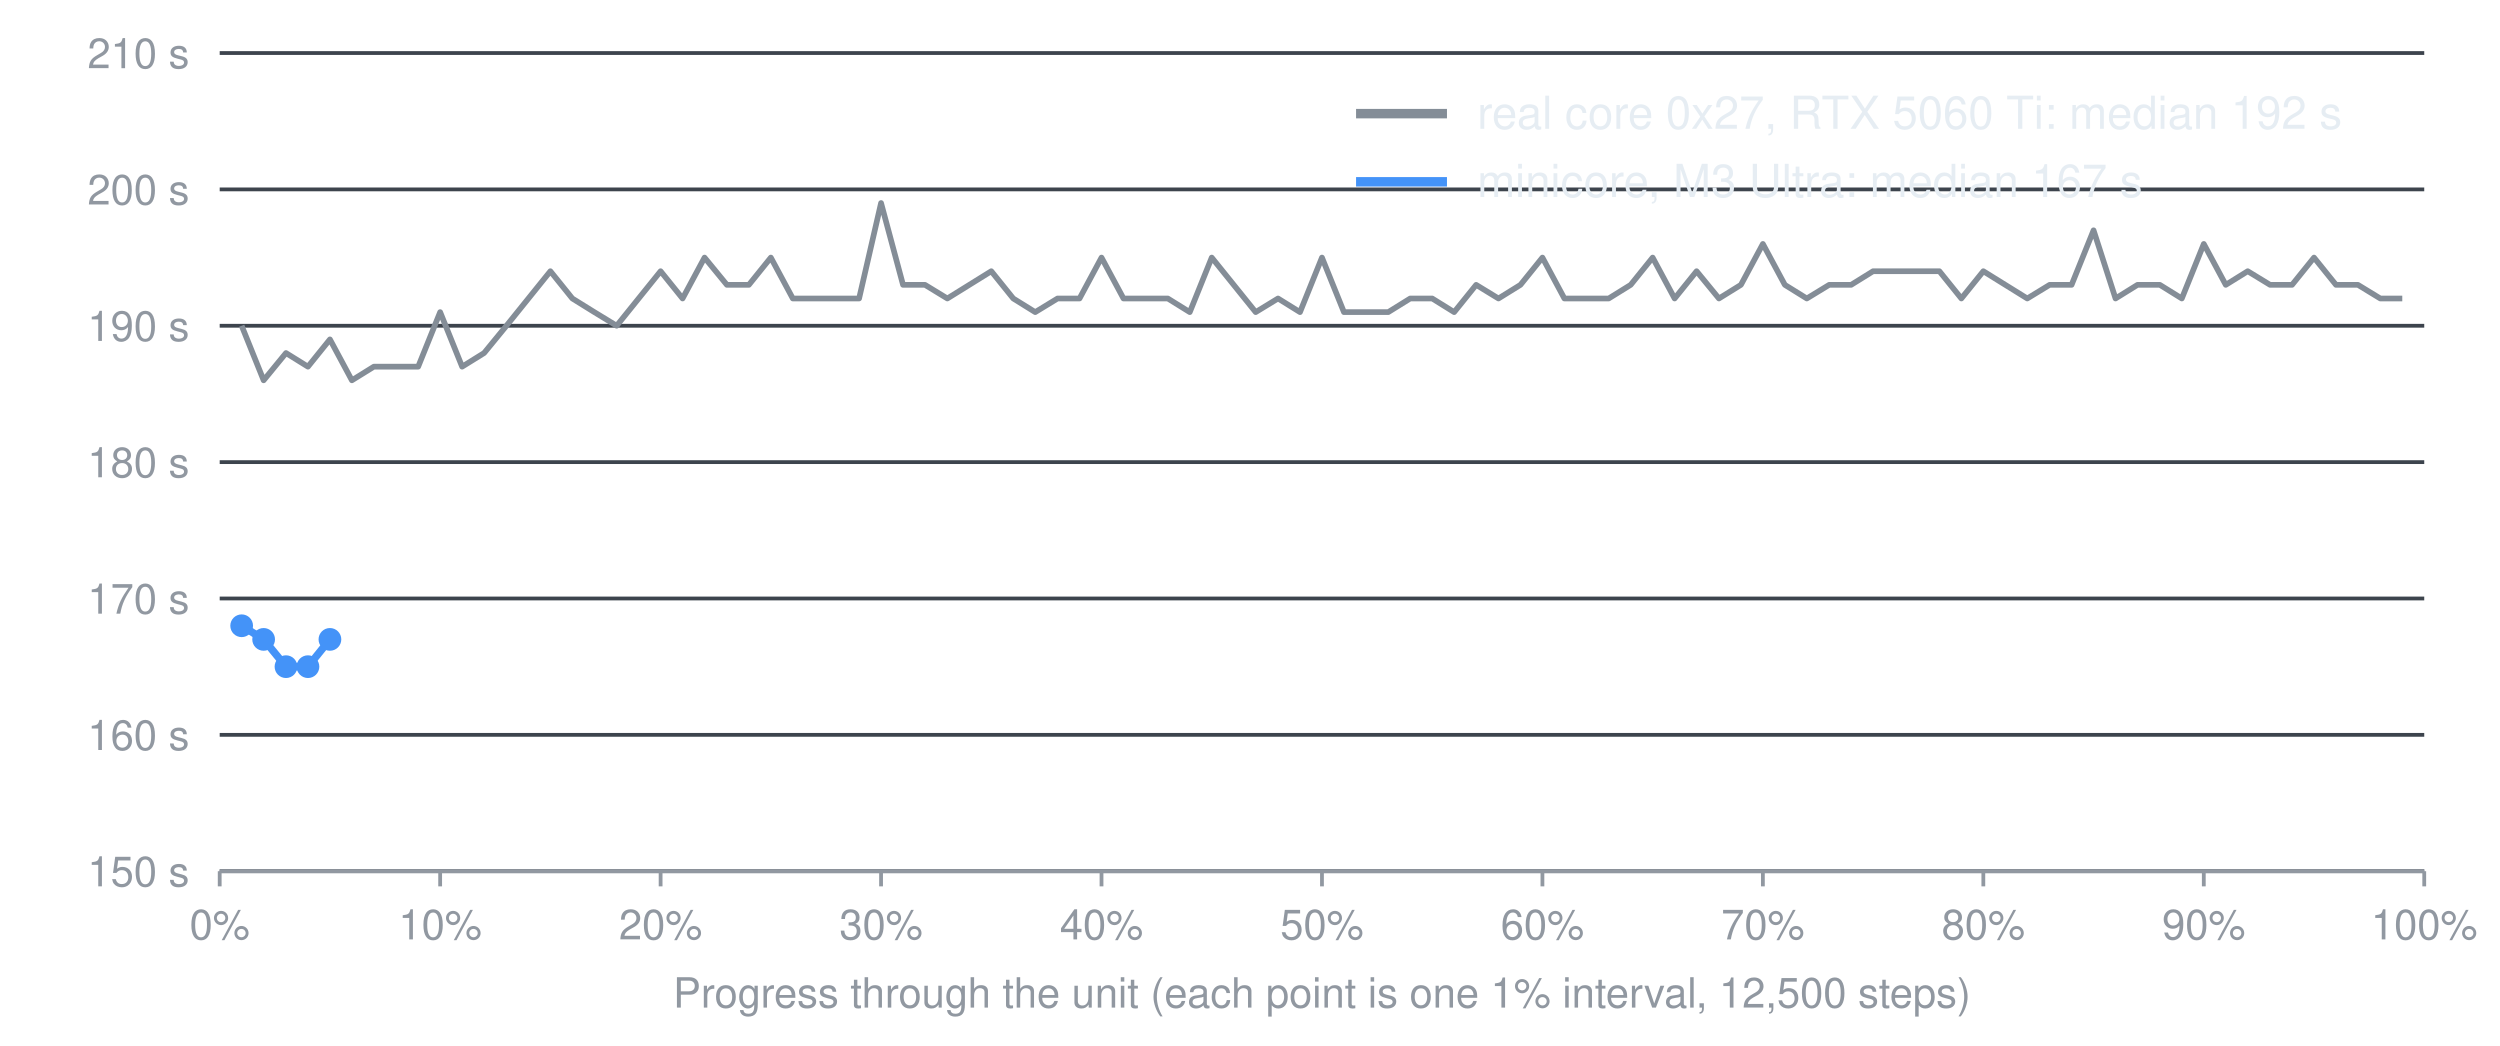
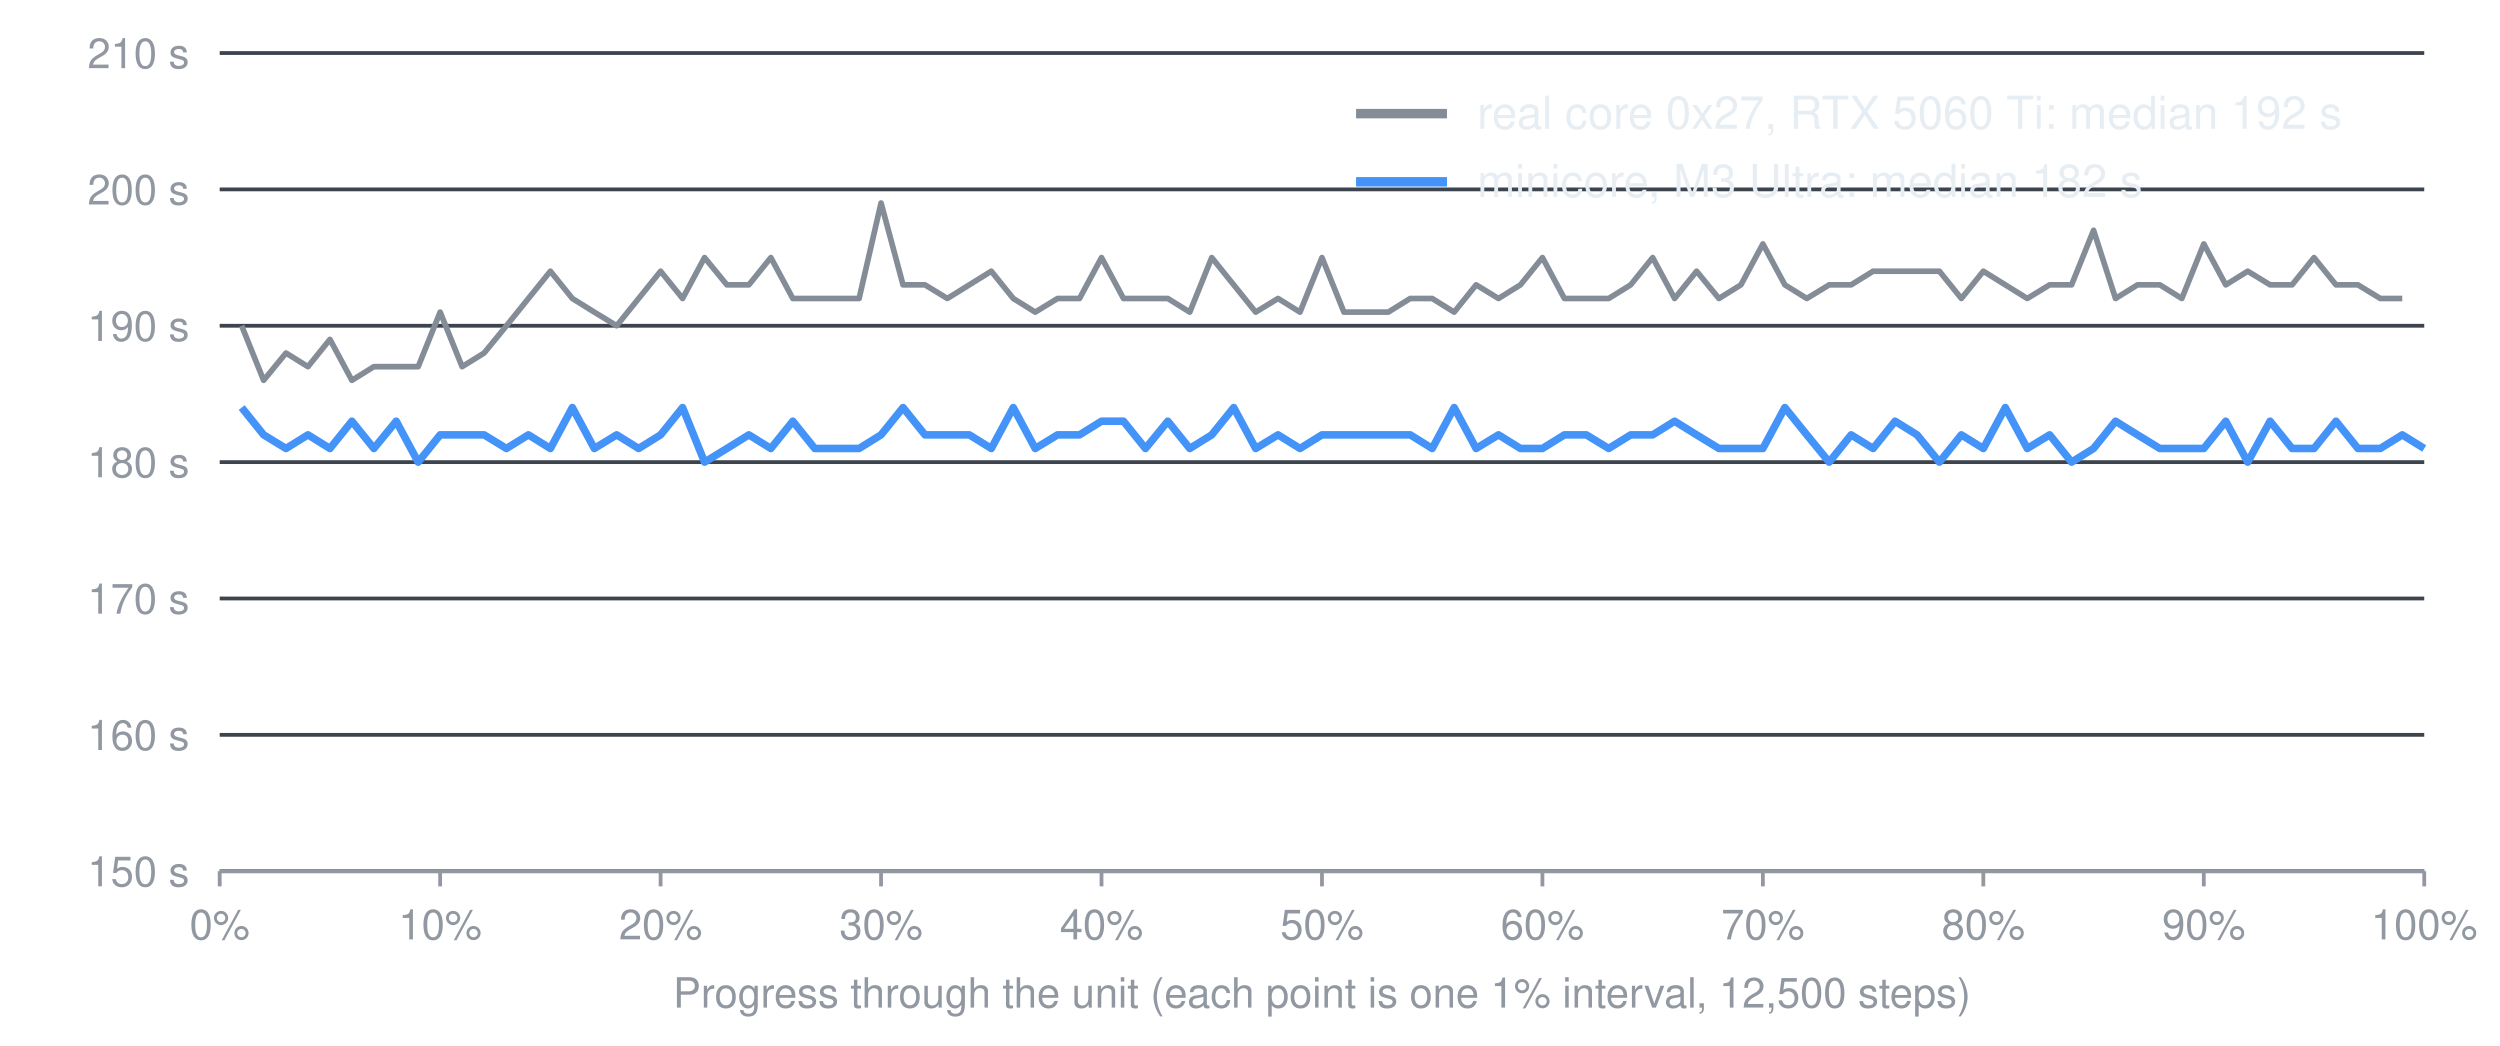
<svg xmlns="http://www.w3.org/2000/svg" width="660" height="276" viewBox="0 0 660 276" role="img" aria-label="Seconds per 1% across the unit, real core against the M3 Ultra" font-family="-apple-system, BlinkMacSystemFont, 'Segoe UI', Helvetica, Arial, sans-serif">
  <line x1="58.0" y1="230.0" x2="640.0" y2="230.0" stroke="#3d444d" stroke-width="1.0" />
  <text x="50.0" y="234.0" font-size="11" fill="#9198a1" text-anchor="end" font-weight="normal">150 s</text>
  <line x1="58.0" y1="194.0" x2="640.0" y2="194.0" stroke="#3d444d" stroke-width="1.0" />
  <text x="50.0" y="198.0" font-size="11" fill="#9198a1" text-anchor="end" font-weight="normal">160 s</text>
  <line x1="58.0" y1="158.0" x2="640.0" y2="158.0" stroke="#3d444d" stroke-width="1.0" />
  <text x="50.0" y="162.0" font-size="11" fill="#9198a1" text-anchor="end" font-weight="normal">170 s</text>
  <line x1="58.0" y1="122.0" x2="640.0" y2="122.0" stroke="#3d444d" stroke-width="1.0" />
  <text x="50.0" y="126.0" font-size="11" fill="#9198a1" text-anchor="end" font-weight="normal">180 s</text>
  <line x1="58.0" y1="86.0" x2="640.0" y2="86.0" stroke="#3d444d" stroke-width="1.0" />
  <text x="50.0" y="90.0" font-size="11" fill="#9198a1" text-anchor="end" font-weight="normal">190 s</text>
  <line x1="58.0" y1="50.0" x2="640.0" y2="50.0" stroke="#3d444d" stroke-width="1.0" />
  <text x="50.0" y="54.0" font-size="11" fill="#9198a1" text-anchor="end" font-weight="normal">200 s</text>
  <line x1="58.0" y1="14.0" x2="640.0" y2="14.0" stroke="#3d444d" stroke-width="1.0" />
  <text x="50.0" y="18.0" font-size="11" fill="#9198a1" text-anchor="end" font-weight="normal">210 s</text>
  <line x1="58.0" y1="230.0" x2="58.0" y2="234.0" stroke="#9198a1" stroke-width="1.0" />
  <text x="58.0" y="248.0" font-size="11" fill="#9198a1" text-anchor="middle" font-weight="normal">0%</text>
  <line x1="116.2" y1="230.0" x2="116.2" y2="234.0" stroke="#9198a1" stroke-width="1.0" />
  <text x="116.2" y="248.0" font-size="11" fill="#9198a1" text-anchor="middle" font-weight="normal">10%</text>
  <line x1="174.4" y1="230.0" x2="174.4" y2="234.0" stroke="#9198a1" stroke-width="1.0" />
  <text x="174.4" y="248.0" font-size="11" fill="#9198a1" text-anchor="middle" font-weight="normal">20%</text>
  <line x1="232.6" y1="230.0" x2="232.6" y2="234.0" stroke="#9198a1" stroke-width="1.0" />
  <text x="232.6" y="248.0" font-size="11" fill="#9198a1" text-anchor="middle" font-weight="normal">30%</text>
  <line x1="290.8" y1="230.0" x2="290.8" y2="234.0" stroke="#9198a1" stroke-width="1.0" />
  <text x="290.8" y="248.0" font-size="11" fill="#9198a1" text-anchor="middle" font-weight="normal">40%</text>
  <line x1="349.0" y1="230.0" x2="349.0" y2="234.0" stroke="#9198a1" stroke-width="1.0" />
  <text x="349.0" y="248.0" font-size="11" fill="#9198a1" text-anchor="middle" font-weight="normal">50%</text>
  <line x1="407.2" y1="230.0" x2="407.2" y2="234.0" stroke="#9198a1" stroke-width="1.0" />
  <text x="407.2" y="248.0" font-size="11" fill="#9198a1" text-anchor="middle" font-weight="normal">60%</text>
  <line x1="465.4" y1="230.0" x2="465.4" y2="234.0" stroke="#9198a1" stroke-width="1.0" />
  <text x="465.4" y="248.0" font-size="11" fill="#9198a1" text-anchor="middle" font-weight="normal">70%</text>
  <line x1="523.6" y1="230.0" x2="523.6" y2="234.0" stroke="#9198a1" stroke-width="1.0" />
  <text x="523.6" y="248.0" font-size="11" fill="#9198a1" text-anchor="middle" font-weight="normal">80%</text>
  <line x1="581.8" y1="230.0" x2="581.8" y2="234.0" stroke="#9198a1" stroke-width="1.0" />
  <text x="581.8" y="248.0" font-size="11" fill="#9198a1" text-anchor="middle" font-weight="normal">90%</text>
  <line x1="640.0" y1="230.0" x2="640.0" y2="234.0" stroke="#9198a1" stroke-width="1.0" />
  <text x="640.0" y="248.0" font-size="11" fill="#9198a1" text-anchor="middle" font-weight="normal">100%</text>
  <line x1="58.0" y1="230.0" x2="640.0" y2="230.0" stroke="#9198a1" stroke-width="1.0" />
  <text x="349.0" y="266.0" font-size="11" fill="#9198a1" text-anchor="middle" font-weight="normal">Progress through the unit (each point is one 1% interval, 12,500 steps)</text>
  <polyline points="63.8,86.0 69.6,100.4 75.5,93.2 81.3,96.8 87.1,89.6 92.9,100.4 98.7,96.8 104.6,96.8 110.4,96.8 116.2,82.4 122.0,96.8 127.8,93.2 133.7,86.0 139.5,78.8 145.3,71.6 151.1,78.8 156.9,82.4 162.8,86.0 168.6,78.8 174.4,71.6 180.2,78.8 186.0,68.0 191.9,75.2 197.7,75.2 203.5,68.0 209.3,78.8 215.1,78.8 221.0,78.8 226.8,78.8 232.6,53.6 238.4,75.2 244.2,75.2 250.1,78.8 255.9,75.2 261.7,71.6 267.5,78.8 273.3,82.4 279.2,78.8 285.0,78.8 290.8,68.0 296.6,78.8 302.4,78.8 308.3,78.8 314.1,82.4 319.9,68.0 325.7,75.2 331.5,82.4 337.4,78.8 343.2,82.4 349.0,68.0 354.8,82.4 360.6,82.4 366.5,82.4 372.3,78.8 378.1,78.8 383.9,82.4 389.7,75.2 395.6,78.8 401.4,75.2 407.2,68.0 413.0,78.8 418.8,78.8 424.7,78.8 430.5,75.2 436.3,68.0 442.1,78.8 447.9,71.6 453.8,78.8 459.6,75.2 465.4,64.4 471.2,75.2 477.0,78.8 482.9,75.2 488.7,75.2 494.5,71.6 500.3,71.6 506.1,71.6 512.0,71.6 517.8,78.8 523.6,71.6 529.4,75.2 535.2,78.8 541.1,75.2 546.9,75.2 552.7,60.8 558.5,78.8 564.3,75.2 570.2,75.2 576.0,78.8 581.8,64.4 587.6,75.2 593.4,71.6 599.3,75.2 605.1,75.2 610.9,68.0 616.7,75.2 622.5,75.2 628.4,78.8 634.2,78.8" fill="none" stroke="#848d97" stroke-width="1.5" stroke-linejoin="round" />
-   <polyline points="63.8,165.2 69.6,168.8 75.5,176.0 81.3,176.0 87.1,168.8" fill="none" stroke="#4493f8" stroke-width="2.0" stroke-linejoin="round" />
-   <circle cx="63.8" cy="165.2" r="3" fill="#4493f8" />
-   <circle cx="69.6" cy="168.8" r="3" fill="#4493f8" />
-   <circle cx="75.5" cy="176.0" r="3" fill="#4493f8" />
-   <circle cx="81.3" cy="176.0" r="3" fill="#4493f8" />
-   <circle cx="87.1" cy="168.8" r="3" fill="#4493f8" />
+   <polyline points="63.8,107.6 69.6,114.8 75.5,118.4 81.3,114.8 87.1,118.4 92.9,111.2 98.7,118.4 104.6,111.2 110.4,122.0 116.2,114.8 122.0,114.8 127.8,114.8 133.7,118.4 139.5,114.8 145.3,118.4 151.1,107.6 156.9,118.4 162.8,114.8 168.6,118.4 174.4,114.8 180.2,107.6 186.0,122.0 191.9,118.4 197.7,114.8 203.5,118.4 209.3,111.2 215.1,118.4 221.0,118.4 226.8,118.4 232.6,114.8 238.4,107.6 244.2,114.8 250.1,114.8 255.9,114.8 261.7,118.4 267.5,107.6 273.3,118.4 279.2,114.8 285.0,114.8 290.8,111.2 296.6,111.2 302.4,118.4 308.3,111.2 314.1,118.4 319.9,114.8 325.7,107.6 331.5,118.4 337.4,114.8 343.2,118.4 349.0,114.8 354.8,114.8 360.6,114.8 366.5,114.8 372.3,114.8 378.1,118.4 383.9,107.6 389.7,118.4 395.6,114.8 401.4,118.4 407.2,118.4 413.0,114.8 418.8,114.8 424.7,118.4 430.5,114.8 436.3,114.8 442.1,111.2 447.9,114.8 453.8,118.4 459.6,118.4 465.4,118.4 471.2,107.6 477.0,114.8 482.9,122.0 488.7,114.8 494.5,118.4 500.3,111.2 506.1,114.8 512.0,122.0 517.8,114.8 523.6,118.4 529.4,107.6 535.2,118.4 541.1,114.8 546.9,122.0 552.7,118.4 558.5,111.2 564.3,114.8 570.2,118.4 576.0,118.4 581.8,118.4 587.6,111.2 593.4,122.0 599.3,111.2 605.1,118.4 610.9,118.4 616.7,111.2 622.5,118.4 628.4,118.4 634.2,114.8 640.0,118.4" fill="none" stroke="#4493f8" stroke-width="2.0" stroke-linejoin="round" />
  <line x1="358.0" y1="30.0" x2="382.0" y2="30.0" stroke="#848d97" stroke-width="2.5" />
  <text x="390.0" y="34.0" font-size="12" fill="#e6edf3" text-anchor="start" font-weight="normal">real core 0x27, RTX 5060 Ti: median 192 s</text>
  <line x1="358.0" y1="48.0" x2="382.0" y2="48.0" stroke="#4493f8" stroke-width="2.5" />
-   <text x="390.0" y="52.0" font-size="12" fill="#e6edf3" text-anchor="start" font-weight="normal">minicore, M3 Ultra: median 167 s</text>
+   <text x="390.0" y="52.0" font-size="12" fill="#e6edf3" text-anchor="start" font-weight="normal">minicore, M3 Ultra: median 182 s</text>
</svg>
